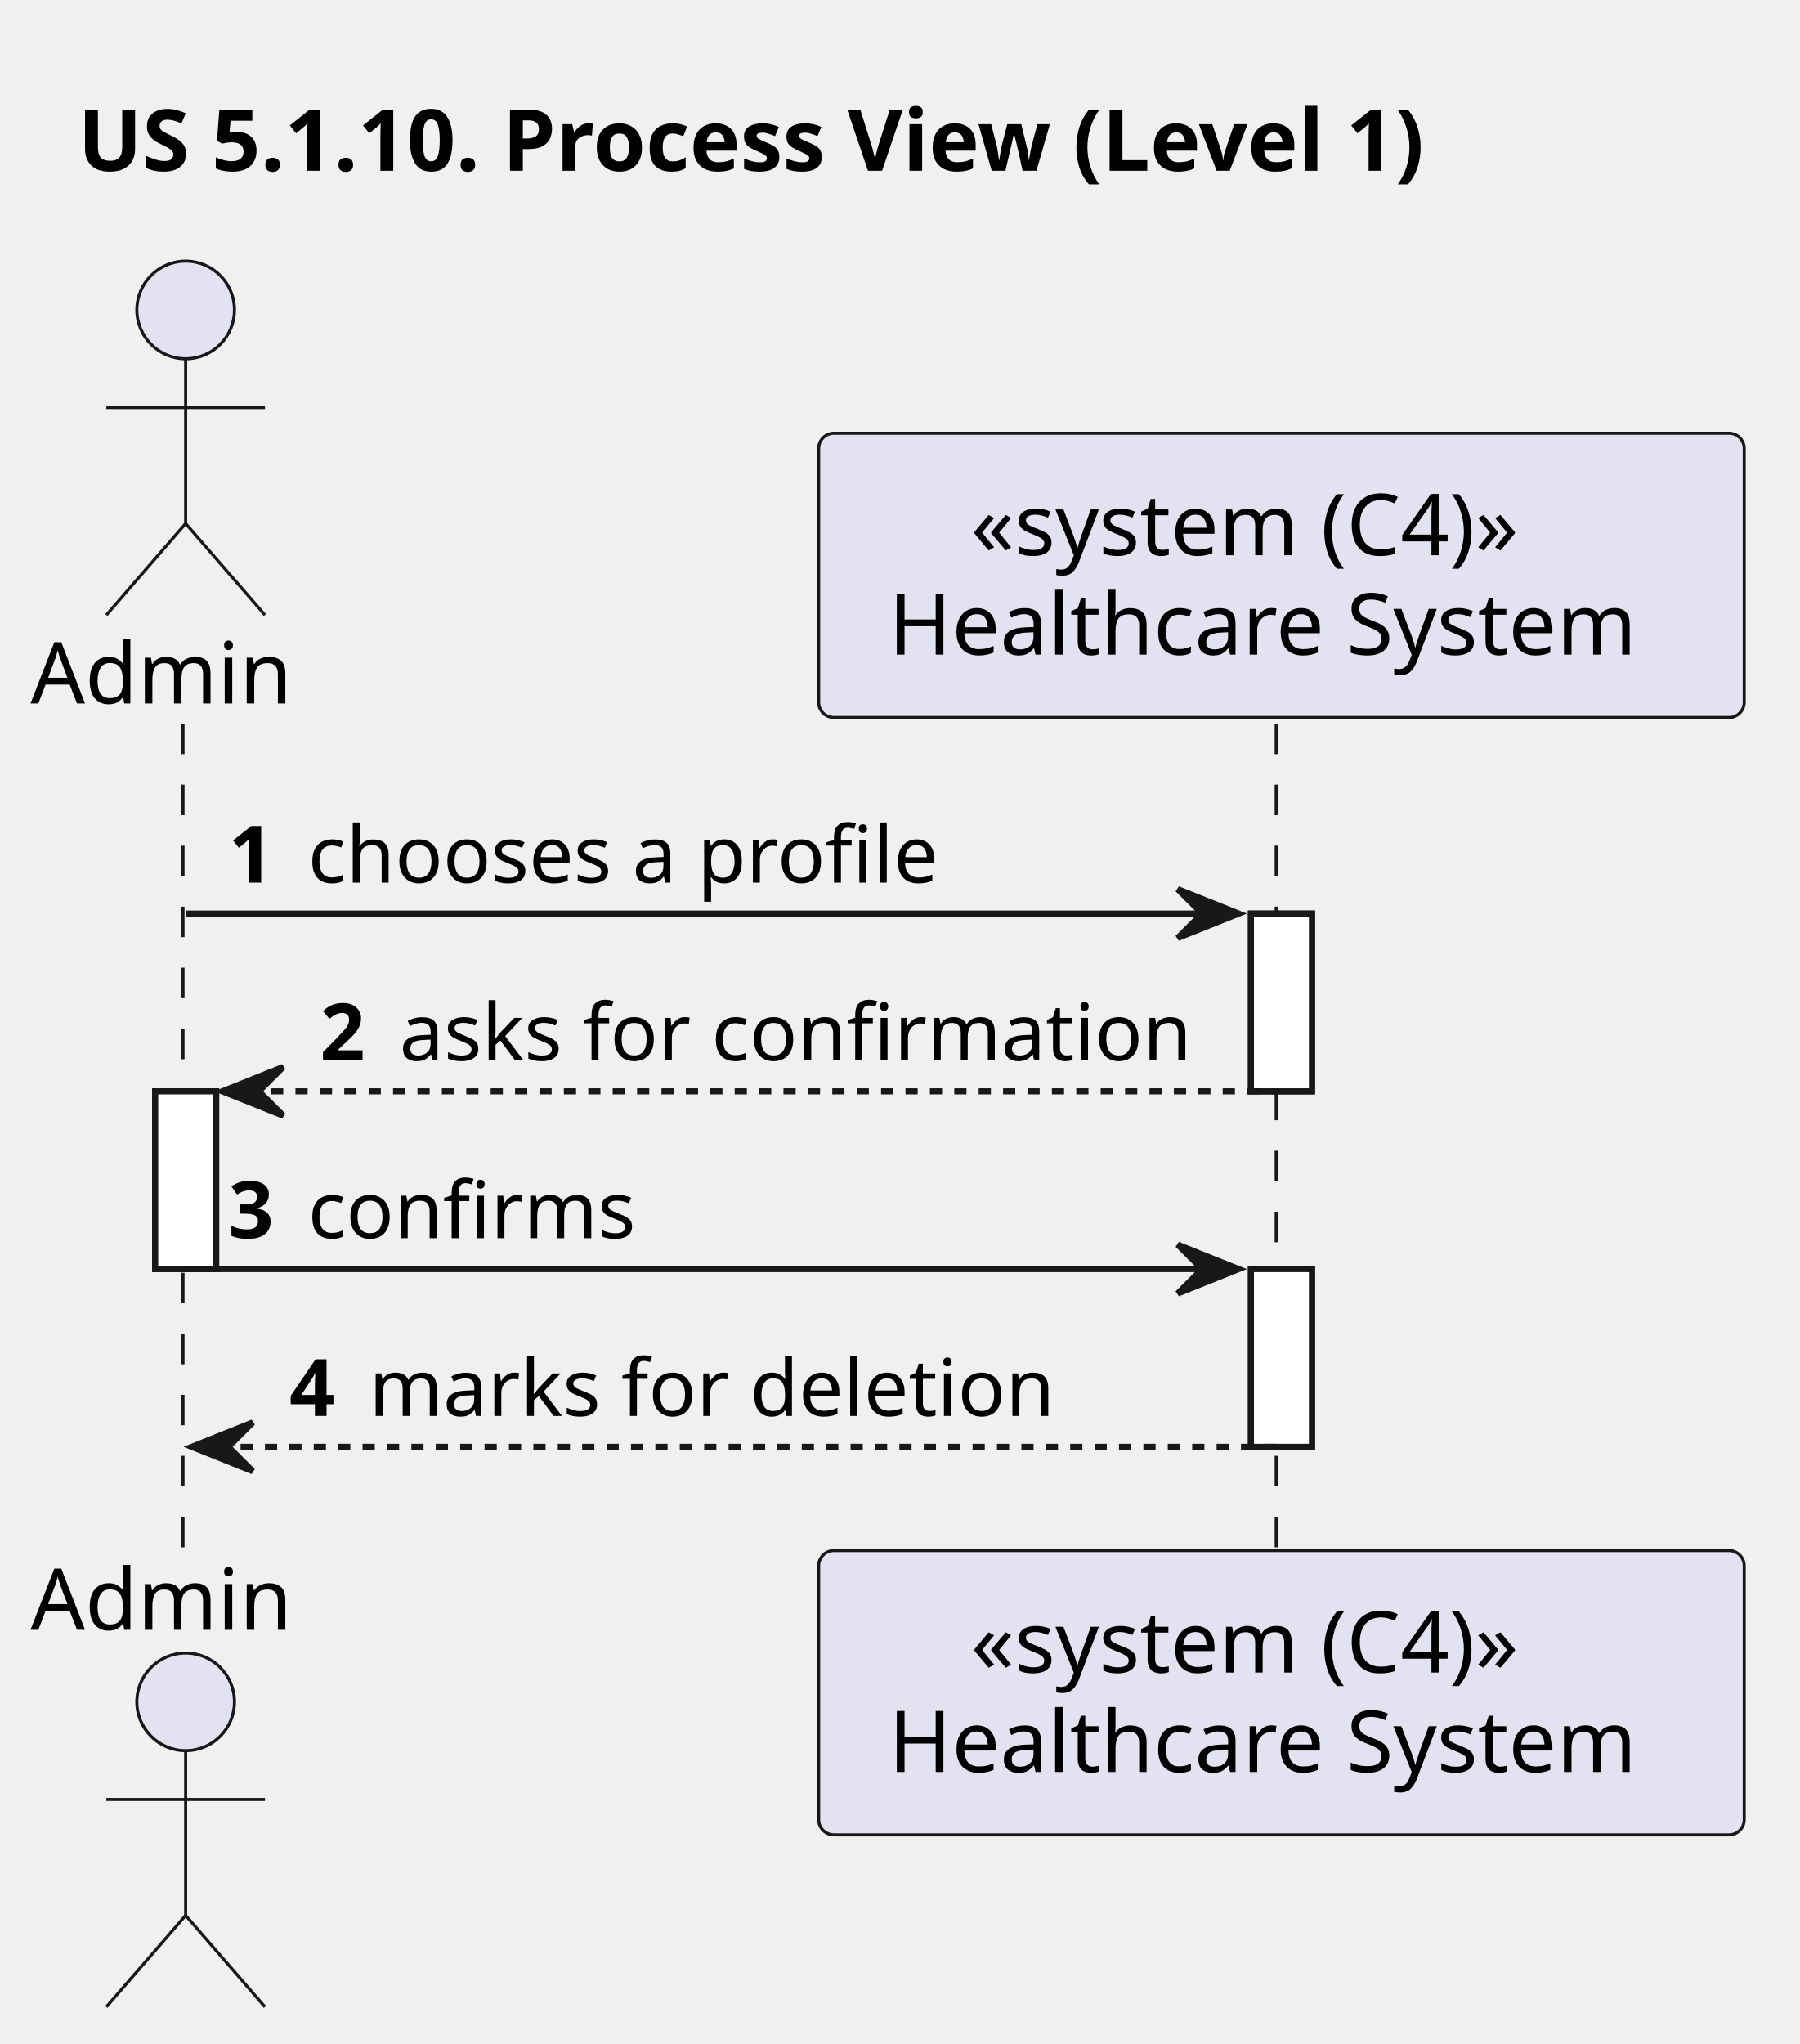
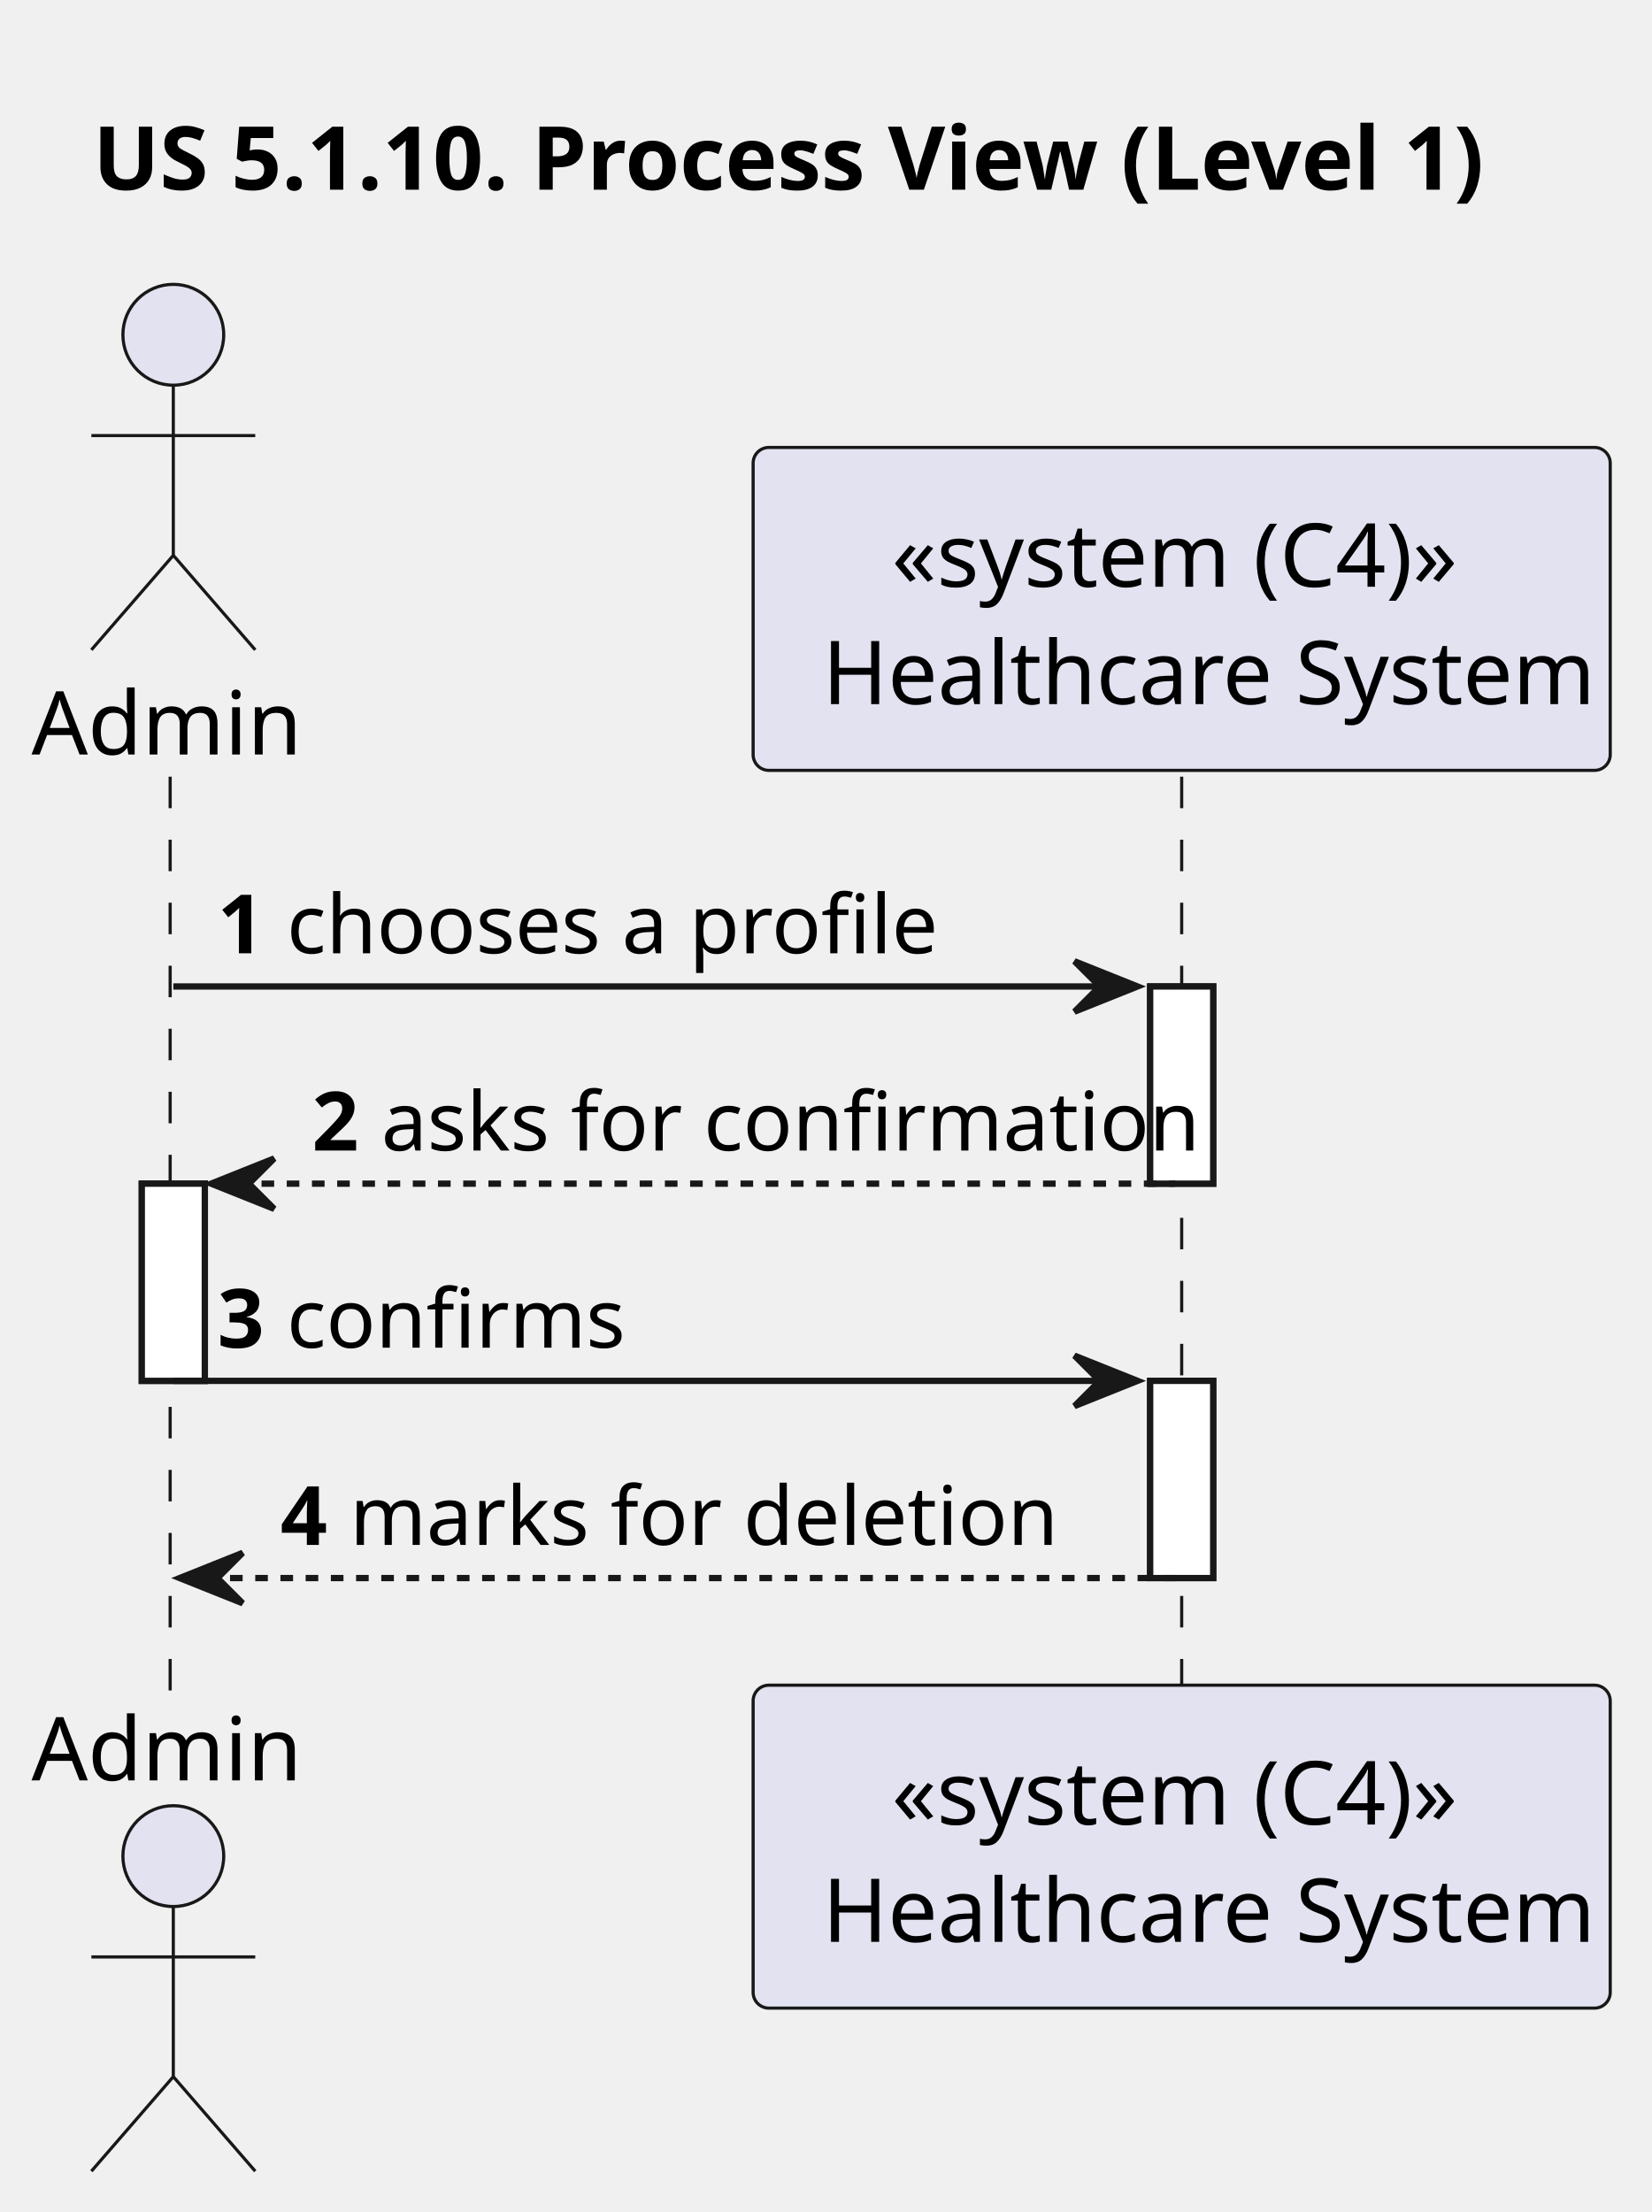
- <svg xmlns="http://www.w3.org/2000/svg" contentStyleType="text/css" height="335px" preserveAspectRatio="none" style="width:295px;height:335px;background:#FFFFFF;" version="1.1" viewBox="0 0 295 335" width="295px" zoomAndPan="magnify">
+ <svg xmlns="http://www.w3.org/2000/svg" contentStyleType="text/css" height="351px" preserveAspectRatio="none" style="width:262px;height:351px;background:#FFFFFF;" version="1.1" viewBox="0 0 262 351" width="262px" zoomAndPan="magnify">
  <defs />
  <g>
-     <text fill="#000000" font-family="sans-serif" font-size="14" font-weight="bold" lengthAdjust="spacing" textLength="264.421" x="12.752" y="27.995">US 5.1.10. Process View (Level 1)</text>
-     <rect fill="#FFFFFF" height="29.133" style="stroke:#181818;stroke-width:1.0;" width="10" x="25.432" y="178.859" />
-     <rect fill="#FFFFFF" height="29.133" style="stroke:#181818;stroke-width:1.0;" width="10" x="205.063" y="149.727" />
-     <rect fill="#FFFFFF" height="29.133" style="stroke:#181818;stroke-width:1.0;" width="10" x="205.063" y="207.992" />
-     <line style="stroke:#181818;stroke-width:0.5;stroke-dasharray:5.0,5.0;" x1="30" x2="30" y1="118.594" y2="255.125" />
-     <line style="stroke:#181818;stroke-width:0.5;stroke-dasharray:5.0,5.0;" x1="209.201" x2="209.201" y1="118.594" y2="255.125" />
-     <text fill="#000000" font-family="sans-serif" font-size="14" lengthAdjust="spacing" textLength="44.864" x="5" y="115.292">Admin</text>
-     <ellipse cx="30.432" cy="50.797" fill="#E2E2F0" rx="8" ry="8" style="stroke:#181818;stroke-width:0.5;" />
-     <path d="M30.432,58.797 L30.432,85.797 M17.432,66.797 L43.432,66.797 M30.432,85.797 L17.432,100.797 M30.432,85.797 L43.432,100.797 " fill="none" style="stroke:#181818;stroke-width:0.5;" />
-     <text fill="#000000" font-family="sans-serif" font-size="14" lengthAdjust="spacing" textLength="44.864" x="5" y="267.12">Admin</text>
-     <ellipse cx="30.432" cy="278.922" fill="#E2E2F0" rx="8" ry="8" style="stroke:#181818;stroke-width:0.5;" />
-     <path d="M30.432,286.922 L30.432,313.922 M17.432,294.922 L43.432,294.922 M30.432,313.922 L17.432,328.922 M30.432,313.922 L43.432,328.922 " fill="none" style="stroke:#181818;stroke-width:0.5;" />
-     <rect fill="#E2E2F0" height="46.594" rx="2.5" ry="2.5" style="stroke:#181818;stroke-width:0.5;" width="151.724" x="134.201" y="71" />
-     <text fill="#000000" font-family="sans-serif" font-size="14" lengthAdjust="spacing" textLength="101.801" x="159.163" y="90.995">«system (C4)»</text>
-     <text fill="#000000" font-family="sans-serif" font-size="14" lengthAdjust="spacing" textLength="133.273" x="145.651" y="107.292">Healthcare System</text>
-     <rect fill="#E2E2F0" height="46.594" rx="2.5" ry="2.5" style="stroke:#181818;stroke-width:0.5;" width="151.724" x="134.201" y="254.125" />
-     <text fill="#000000" font-family="sans-serif" font-size="14" lengthAdjust="spacing" textLength="101.801" x="159.163" y="274.12">«system (C4)»</text>
-     <text fill="#000000" font-family="sans-serif" font-size="14" lengthAdjust="spacing" textLength="133.273" x="145.651" y="290.417">Healthcare System</text>
-     <rect fill="#FFFFFF" height="29.133" style="stroke:#181818;stroke-width:1.0;" width="10" x="25.432" y="178.859" />
-     <rect fill="#FFFFFF" height="29.133" style="stroke:#181818;stroke-width:1.0;" width="10" x="205.063" y="149.727" />
-     <rect fill="#FFFFFF" height="29.133" style="stroke:#181818;stroke-width:1.0;" width="10" x="205.063" y="207.992" />
-     <polygon fill="#181818" points="193.063,145.727,203.063,149.727,193.063,153.727,197.063,149.727" style="stroke:#181818;stroke-width:1.0;" />
-     <line style="stroke:#181818;stroke-width:1.0;" x1="30.432" x2="199.063" y1="149.727" y2="149.727" />
-     <text fill="#000000" font-family="sans-serif" font-size="13" font-weight="bold" lengthAdjust="spacing" textLength="9.045" x="37.432" y="144.661">1</text>
-     <text fill="#000000" font-family="sans-serif" font-size="13" lengthAdjust="spacing" textLength="110.418" x="50.477" y="144.661">chooses a profile</text>
-     <polygon fill="#181818" points="46.432,174.859,36.432,178.859,46.432,182.859,42.432,178.859" style="stroke:#181818;stroke-width:1.0;" />
-     <line style="stroke:#181818;stroke-width:1.0;stroke-dasharray:2.0,2.0;" x1="40.432" x2="209.063" y1="178.859" y2="178.859" />
-     <text fill="#000000" font-family="sans-serif" font-size="13" font-weight="bold" lengthAdjust="spacing" textLength="9.045" x="52.432" y="173.793">2</text>
-     <text fill="#000000" font-family="sans-serif" font-size="13" lengthAdjust="spacing" textLength="137.585" x="65.478" y="173.793">asks for confirmation</text>
-     <polygon fill="#181818" points="193.063,203.992,203.063,207.992,193.063,211.992,197.063,207.992" style="stroke:#181818;stroke-width:1.0;" />
-     <line style="stroke:#181818;stroke-width:1.0;" x1="30.432" x2="199.063" y1="207.992" y2="207.992" />
-     <text fill="#000000" font-family="sans-serif" font-size="13" font-weight="bold" lengthAdjust="spacing" textLength="9.045" x="37.432" y="202.926">3</text>
-     <text fill="#000000" font-family="sans-serif" font-size="13" lengthAdjust="spacing" textLength="56.31" x="50.477" y="202.926">confirms</text>
-     <polygon fill="#181818" points="41.432,233.125,31.432,237.125,41.432,241.125,37.432,237.125" style="stroke:#181818;stroke-width:1.0;" />
-     <line style="stroke:#181818;stroke-width:1.0;stroke-dasharray:2.0,2.0;" x1="35.432" x2="209.063" y1="237.125" y2="237.125" />
-     <text fill="#000000" font-family="sans-serif" font-size="13" font-weight="bold" lengthAdjust="spacing" textLength="9.045" x="47.432" y="232.059">4</text>
-     <text fill="#000000" font-family="sans-serif" font-size="13" lengthAdjust="spacing" textLength="119.177" x="60.477" y="232.059">marks for deletion</text>
+     <text fill="#000000" font-family="sans-serif" font-size="14" font-weight="bold" lengthAdjust="spacing" textLength="230" x="14.75" y="30.107">US 5.1.10. Process View (Level 1)</text>
+     <rect fill="#FFFFFF" height="31.291" style="stroke:#181818;stroke-width:1.0;" width="10" x="22.5" y="187.824" />
+     <rect fill="#FFFFFF" height="31.291" style="stroke:#181818;stroke-width:1.0;" width="10" x="182.5" y="156.533" />
+     <rect fill="#FFFFFF" height="31.291" style="stroke:#181818;stroke-width:1.0;" width="10" x="182.5" y="219.115" />
+     <line style="stroke:#181818;stroke-width:0.5;stroke-dasharray:5.0,5.0;" x1="27" x2="27" y1="123.242" y2="268.406" />
+     <line style="stroke:#181818;stroke-width:0.5;stroke-dasharray:5.0,5.0;" x1="187.5" x2="187.5" y1="123.242" y2="268.406" />
+     <text fill="#000000" font-family="sans-serif" font-size="14" lengthAdjust="spacing" textLength="39" x="5" y="119.728">Admin</text>
+     <ellipse cx="27.5" cy="53.121" fill="#E2E2F0" rx="8" ry="8" style="stroke:#181818;stroke-width:0.5;" />
+     <path d="M27.5,61.121 L27.5,88.121 M14.5,69.121 L40.5,69.121 M27.5,88.121 L14.5,103.121 M27.5,88.121 L40.5,103.121 " fill="none" style="stroke:#181818;stroke-width:0.5;" />
+     <text fill="#000000" font-family="sans-serif" font-size="14" lengthAdjust="spacing" textLength="39" x="5" y="282.514">Admin</text>
+     <ellipse cx="27.5" cy="294.527" fill="#E2E2F0" rx="8" ry="8" style="stroke:#181818;stroke-width:0.5;" />
+     <path d="M27.5,302.527 L27.5,329.527 M14.5,310.527 L40.5,310.527 M27.5,329.527 L14.5,344.527 M27.5,329.527 L40.5,344.527 " fill="none" style="stroke:#181818;stroke-width:0.5;" />
+     <rect fill="#E2E2F0" height="51.242" rx="2.5" ry="2.5" style="stroke:#181818;stroke-width:0.5;" width="136" x="119.5" y="71" />
+     <text fill="#000000" font-family="sans-serif" font-size="14" lengthAdjust="spacing" textLength="92" x="141.5" y="93.107">«system (C4)»</text>
+     <text fill="#000000" font-family="sans-serif" font-size="14" lengthAdjust="spacing" textLength="118" x="130.5" y="111.728">Healthcare System</text>
+     <rect fill="#E2E2F0" height="51.242" rx="2.5" ry="2.5" style="stroke:#181818;stroke-width:0.5;" width="136" x="119.5" y="267.406" />
+     <text fill="#000000" font-family="sans-serif" font-size="14" lengthAdjust="spacing" textLength="92" x="141.5" y="289.514">«system (C4)»</text>
+     <text fill="#000000" font-family="sans-serif" font-size="14" lengthAdjust="spacing" textLength="118" x="130.5" y="308.135">Healthcare System</text>
+     <rect fill="#FFFFFF" height="31.291" style="stroke:#181818;stroke-width:1.0;" width="10" x="22.5" y="187.824" />
+     <rect fill="#FFFFFF" height="31.291" style="stroke:#181818;stroke-width:1.0;" width="10" x="182.5" y="156.533" />
+     <rect fill="#FFFFFF" height="31.291" style="stroke:#181818;stroke-width:1.0;" width="10" x="182.5" y="219.115" />
+     <polygon fill="#181818" points="170.5,152.533,180.5,156.533,170.5,160.533,174.5,156.533" style="stroke:#181818;stroke-width:1.0;" />
+     <line style="stroke:#181818;stroke-width:1.0;" x1="27.5" x2="176.5" y1="156.533" y2="156.533" />
+     <text fill="#000000" font-family="sans-serif" font-size="13" font-weight="bold" lengthAdjust="spacing" textLength="7" x="34.5" y="151.27">1</text>
+     <text fill="#000000" font-family="sans-serif" font-size="13" lengthAdjust="spacing" textLength="98" x="45.5" y="151.27">chooses a profile</text>
+     <polygon fill="#181818" points="43.5,183.824,33.5,187.824,43.5,191.824,39.5,187.824" style="stroke:#181818;stroke-width:1.0;" />
+     <line style="stroke:#181818;stroke-width:1.0;stroke-dasharray:2.0,2.0;" x1="37.5" x2="186.5" y1="187.824" y2="187.824" />
+     <text fill="#000000" font-family="sans-serif" font-size="13" font-weight="bold" lengthAdjust="spacing" textLength="7" x="49.5" y="182.561">2</text>
+     <text fill="#000000" font-family="sans-serif" font-size="13" lengthAdjust="spacing" textLength="120" x="60.5" y="182.561">asks for confirmation</text>
+     <polygon fill="#181818" points="170.5,215.115,180.5,219.115,170.5,223.115,174.5,219.115" style="stroke:#181818;stroke-width:1.0;" />
+     <line style="stroke:#181818;stroke-width:1.0;" x1="27.5" x2="176.5" y1="219.115" y2="219.115" />
+     <text fill="#000000" font-family="sans-serif" font-size="13" font-weight="bold" lengthAdjust="spacing" textLength="7" x="34.5" y="213.852">3</text>
+     <text fill="#000000" font-family="sans-serif" font-size="13" lengthAdjust="spacing" textLength="49" x="45.5" y="213.852">confirms</text>
+     <polygon fill="#181818" points="38.5,246.406,28.5,250.406,38.5,254.406,34.5,250.406" style="stroke:#181818;stroke-width:1.0;" />
+     <line style="stroke:#181818;stroke-width:1.0;stroke-dasharray:2.0,2.0;" x1="32.5" x2="186.5" y1="250.406" y2="250.406" />
+     <text fill="#000000" font-family="sans-serif" font-size="13" font-weight="bold" lengthAdjust="spacing" textLength="7" x="44.5" y="245.144">4</text>
+     <text fill="#000000" font-family="sans-serif" font-size="13" lengthAdjust="spacing" textLength="103" x="55.5" y="245.144">marks for deletion</text>
  </g>
</svg>
